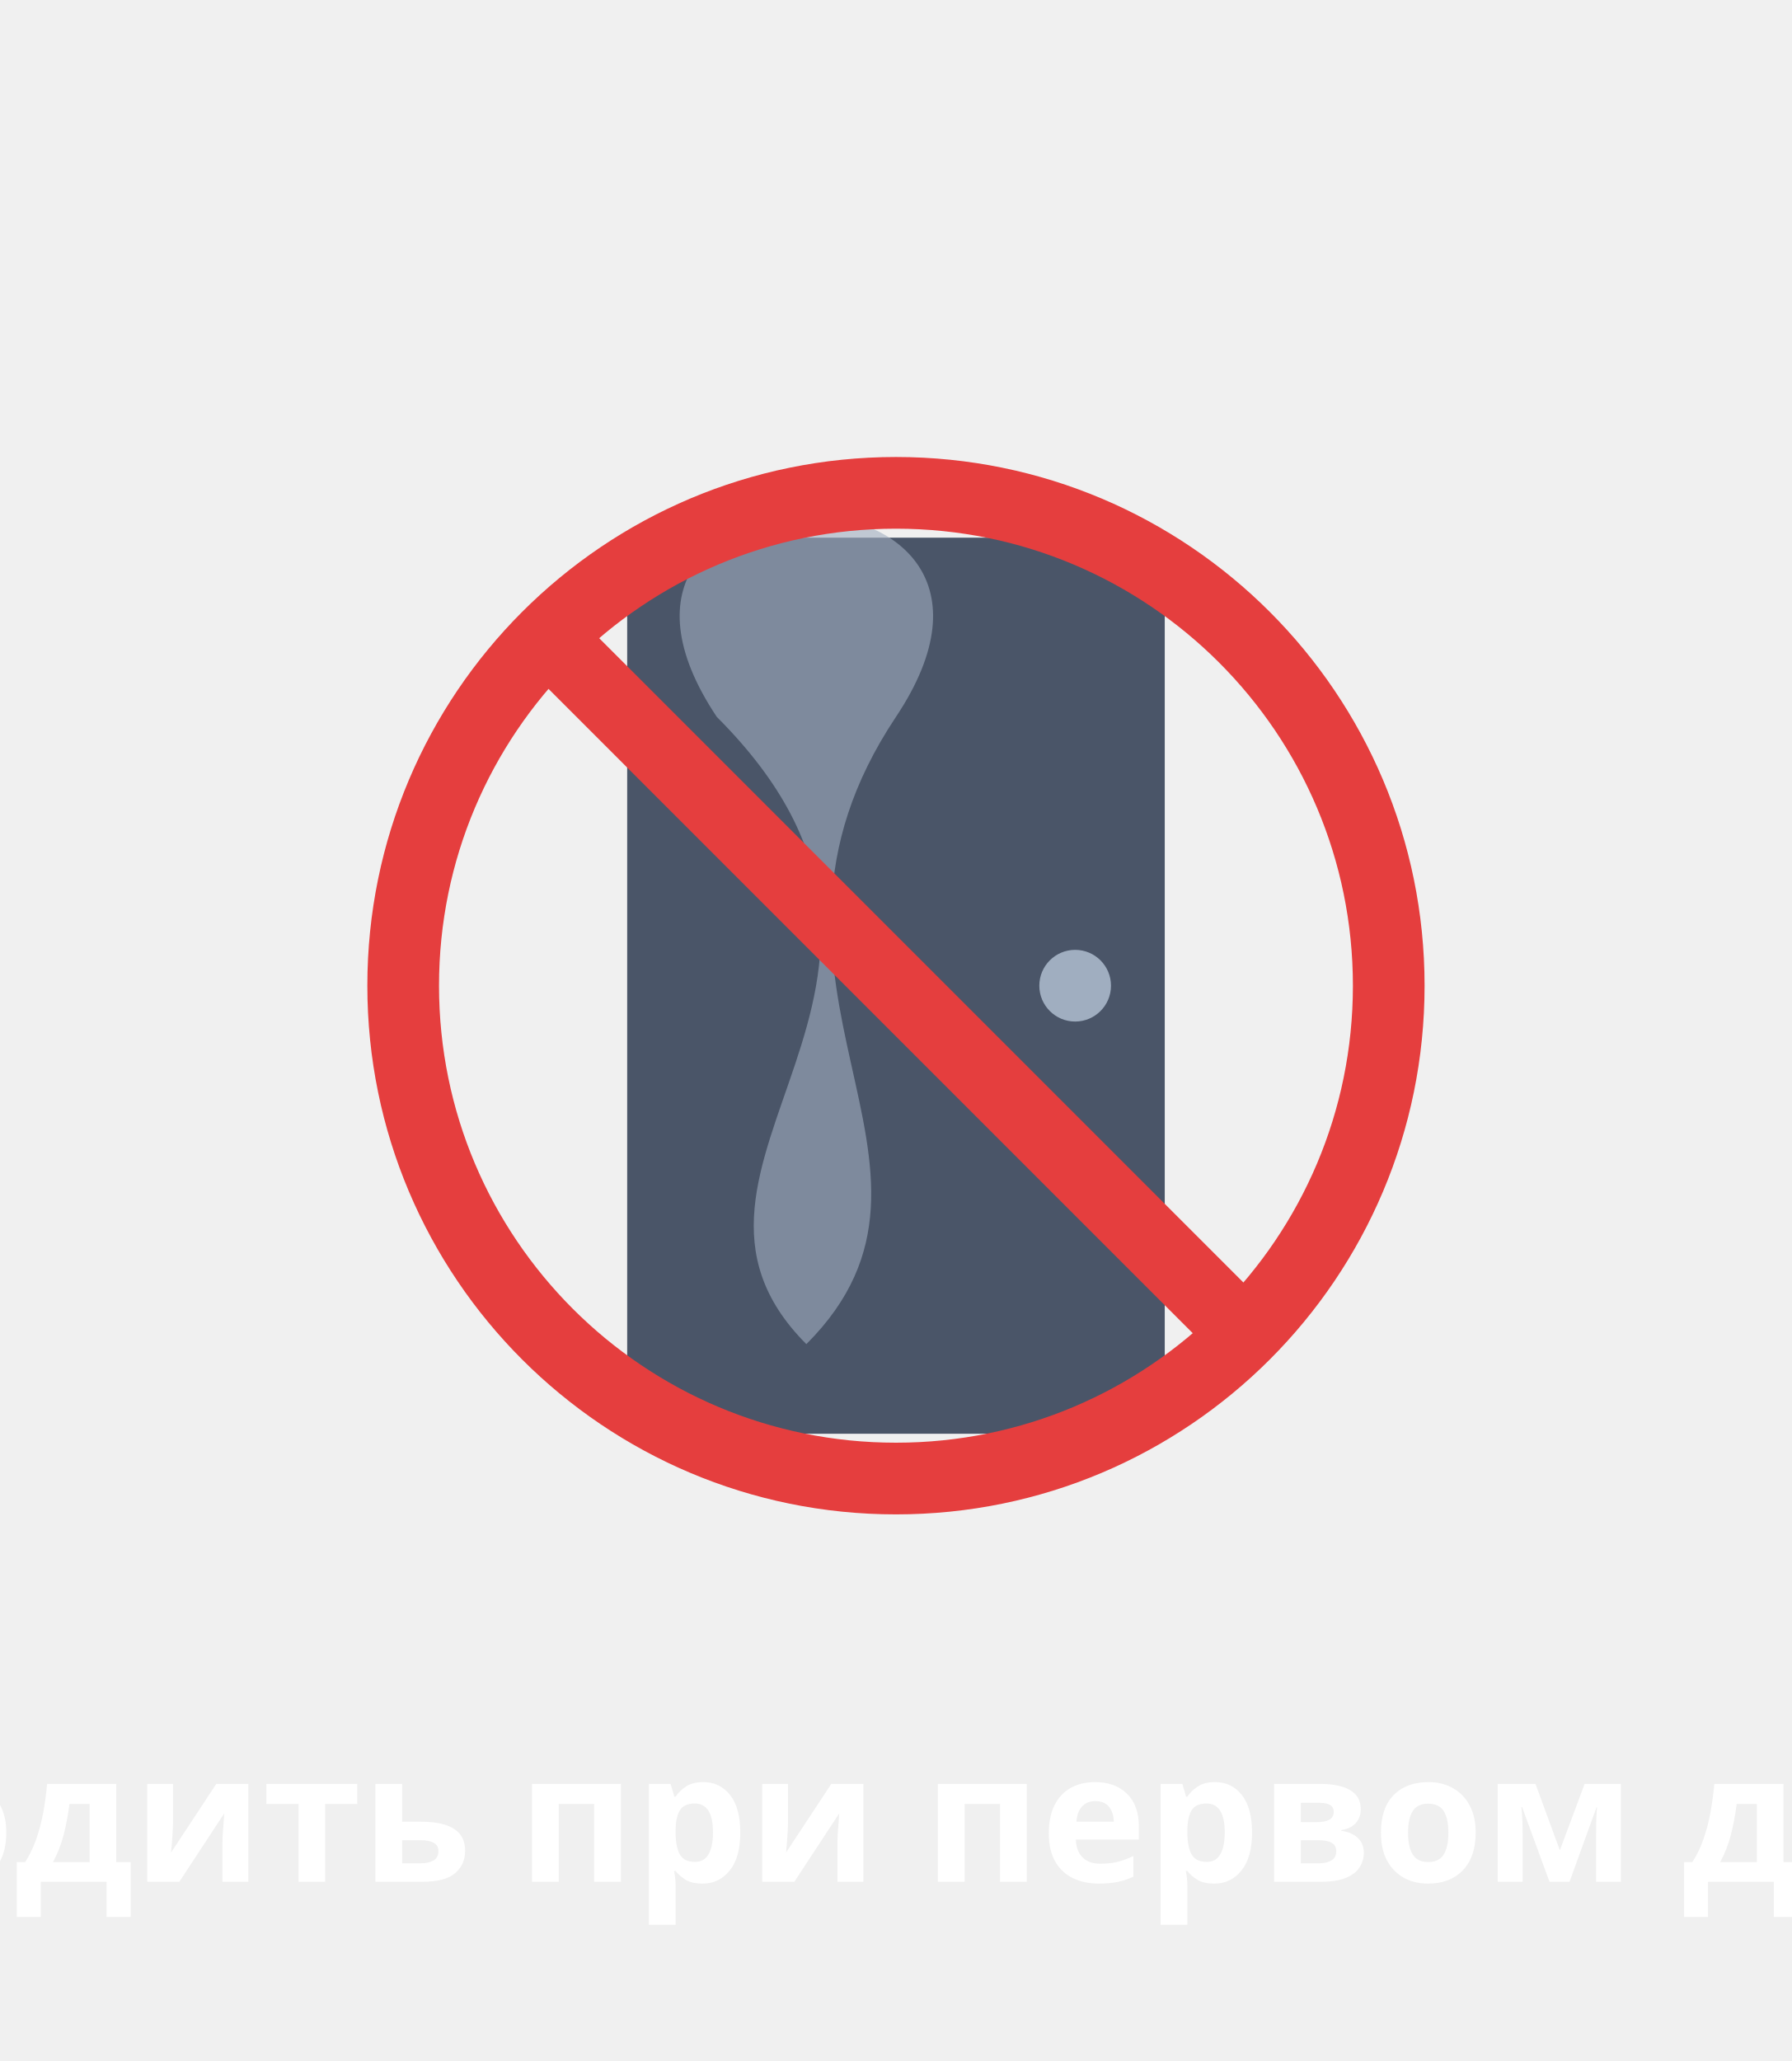
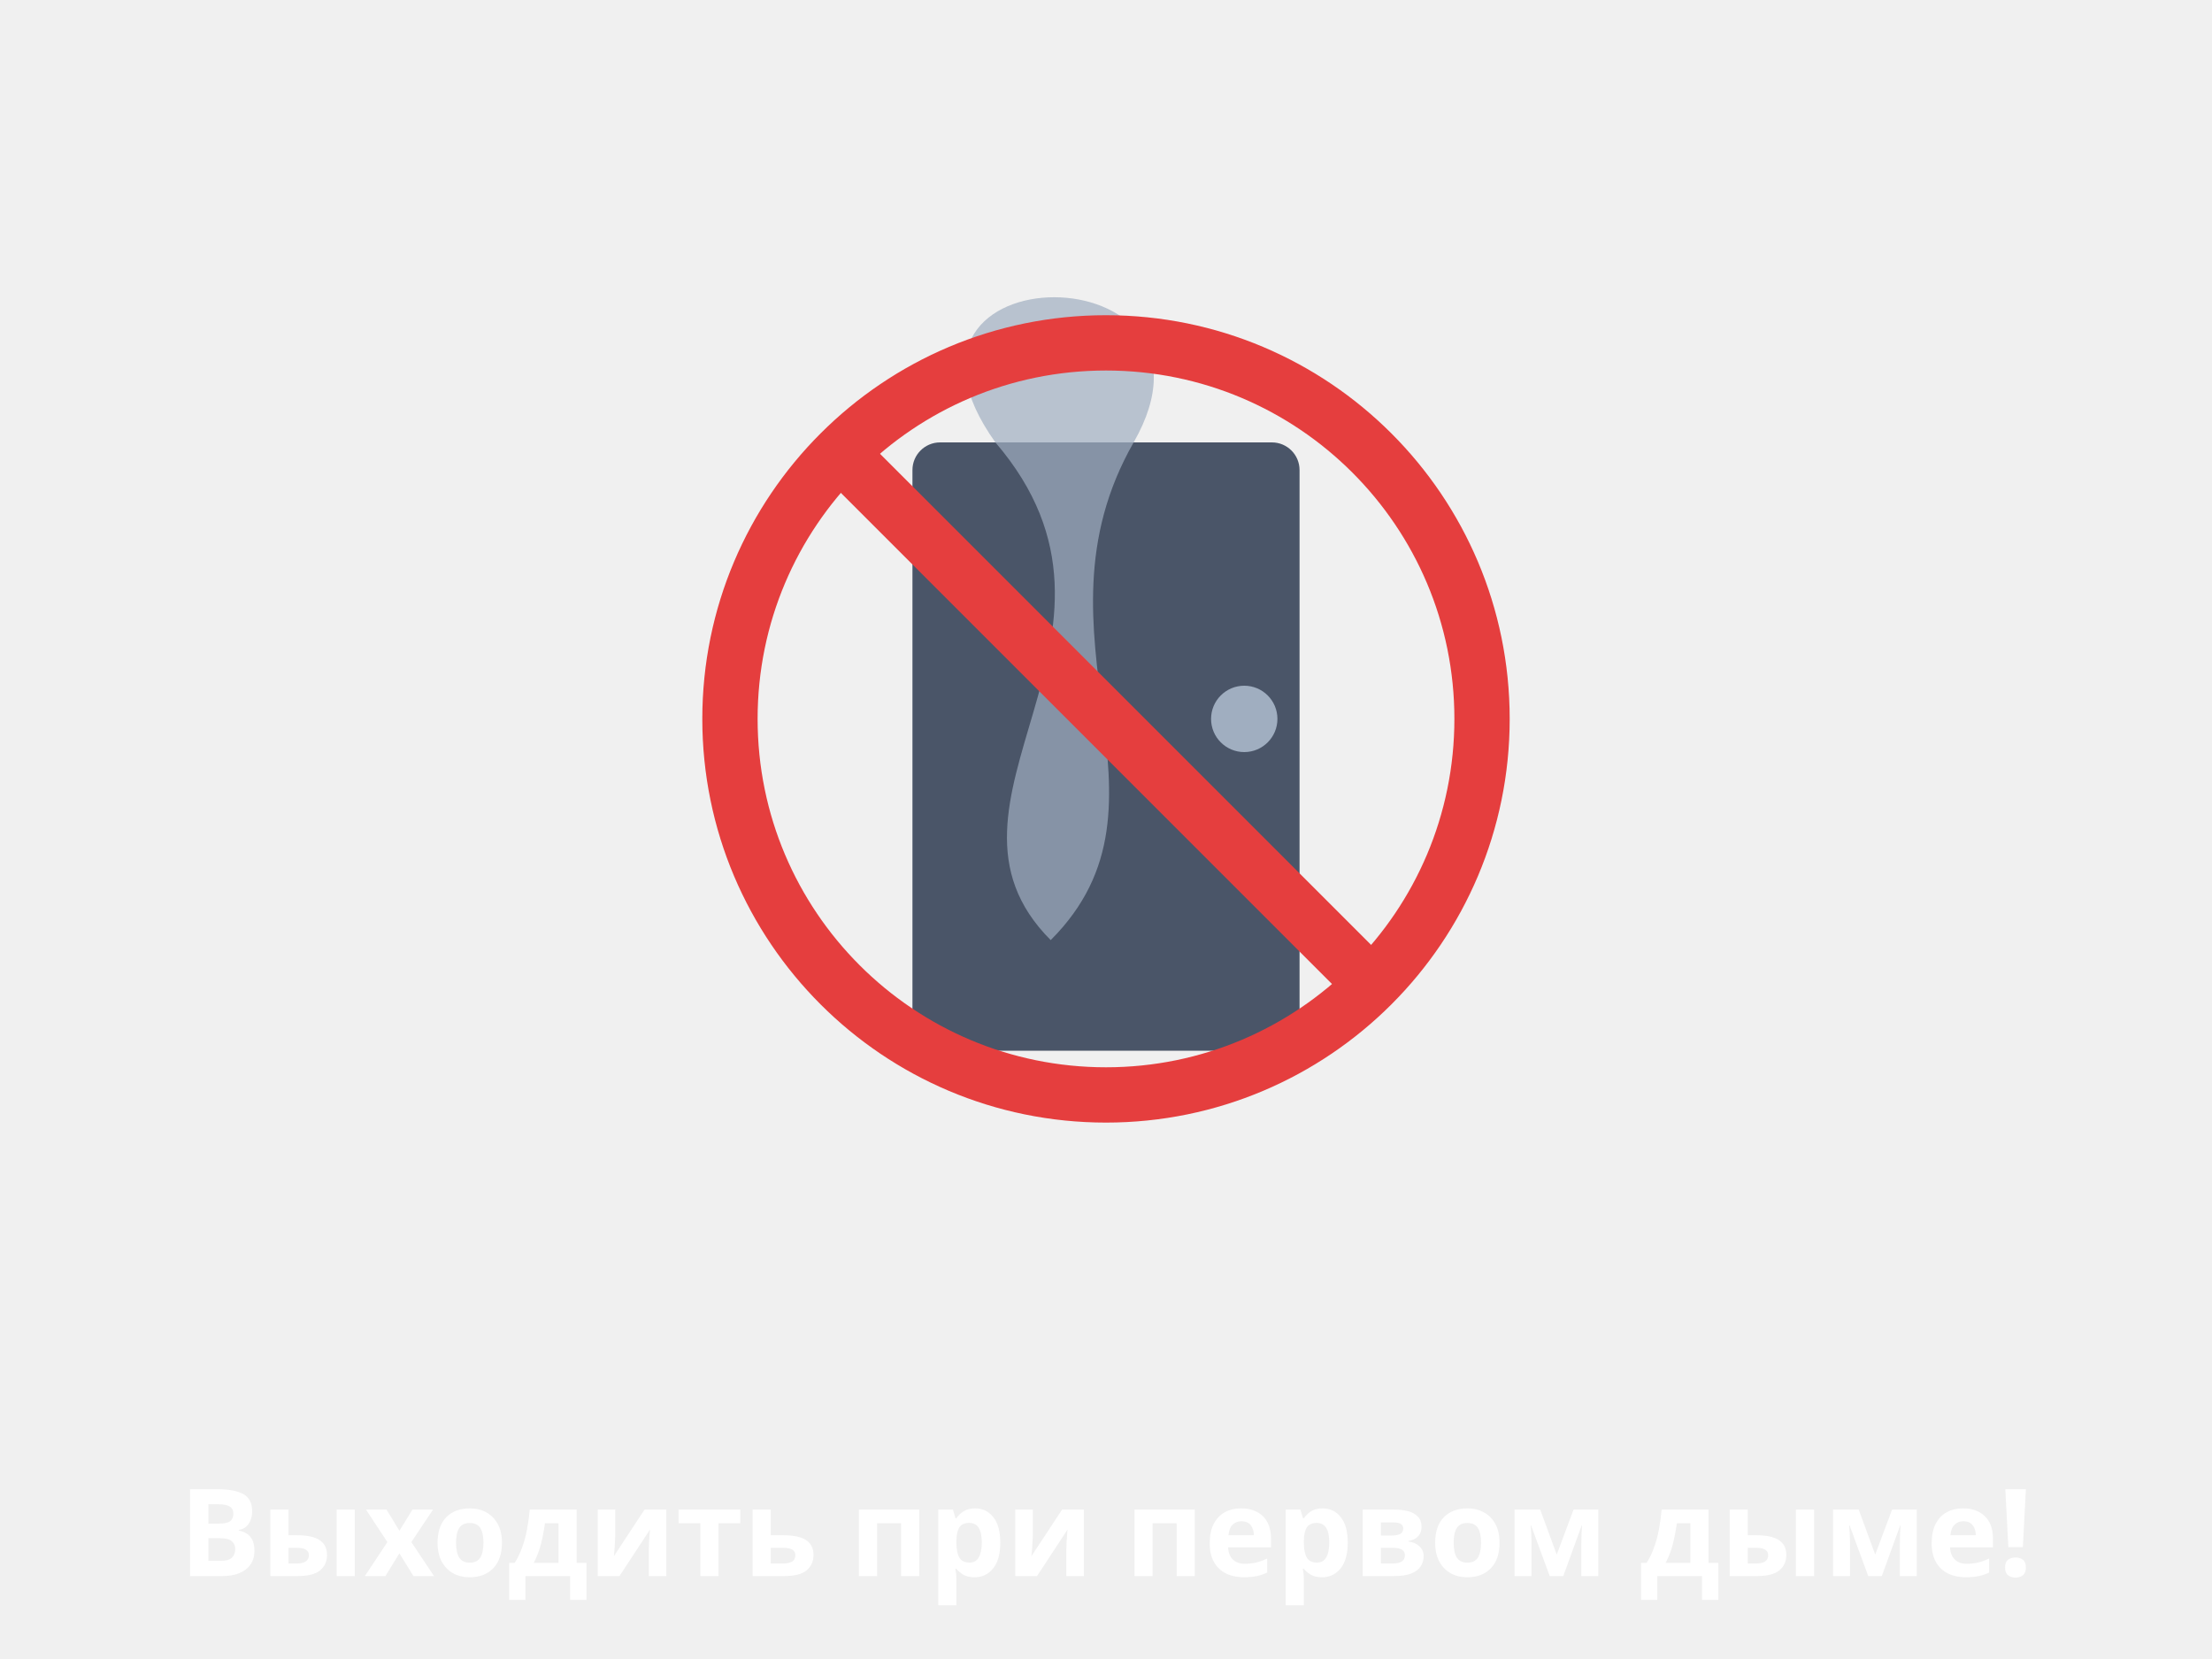
- <svg xmlns="http://www.w3.org/2000/svg" viewBox="100 30 200 230">
-   <rect width="400" height="300" fill="none" />
-   <g transform="translate(150, 70)">
-     <rect x="20" y="20" width="60" height="100" fill="#4a5568" rx="4" />
-     <circle cx="70" cy="70" r="4" fill="#a0aec0" />
-     <path d="M40,110 C20,90 60,70 30,40 C10,10 70,10 50,40 C30,70 60,90 40,110" fill="#a0aec0" opacity="0.6" />
-     <circle cx="50" cy="70" r="55" fill="none" stroke="#e53e3e" stroke-width="8" />
-     <line x1="11" y1="31" x2="89" y2="109" stroke="#e53e3e" stroke-width="8" />
+ <svg xmlns="http://www.w3.org/2000/svg" viewBox="0 0 400 300">
+   <g transform="translate(200,130)">
+     <rect x="-35" y="-50" width="70" height="110" rx="5" fill="#4a5568" />
+     <circle cx="25" cy="0" r="6" fill="#a0aec0" />
+     <path d="M-10,40 C-35,15 10,-15 -20,-50 C-45,-85 25,-85 5,-50 C-15,-15 15,15 -10,40" fill="#a0aec0" opacity="0.7" />
+     <circle cx="0" cy="0" r="68" fill="none" stroke="#e53e3e" stroke-width="10" />
+     <line x1="-48" y1="-48" x2="48" y2="48" stroke="#e53e3e" stroke-width="10" />
  </g>
-   <text x="200" y="240" font-family="sans-serif" font-size="20" fill="#fff" text-anchor="middle" font-weight="bold">Выходить при первом дыме!</text>
+   <text x="200" y="285" font-family="sans-serif" font-size="22" fill="#fff" text-anchor="middle" font-weight="bold">Выходить при первом дыме!</text>
</svg>
